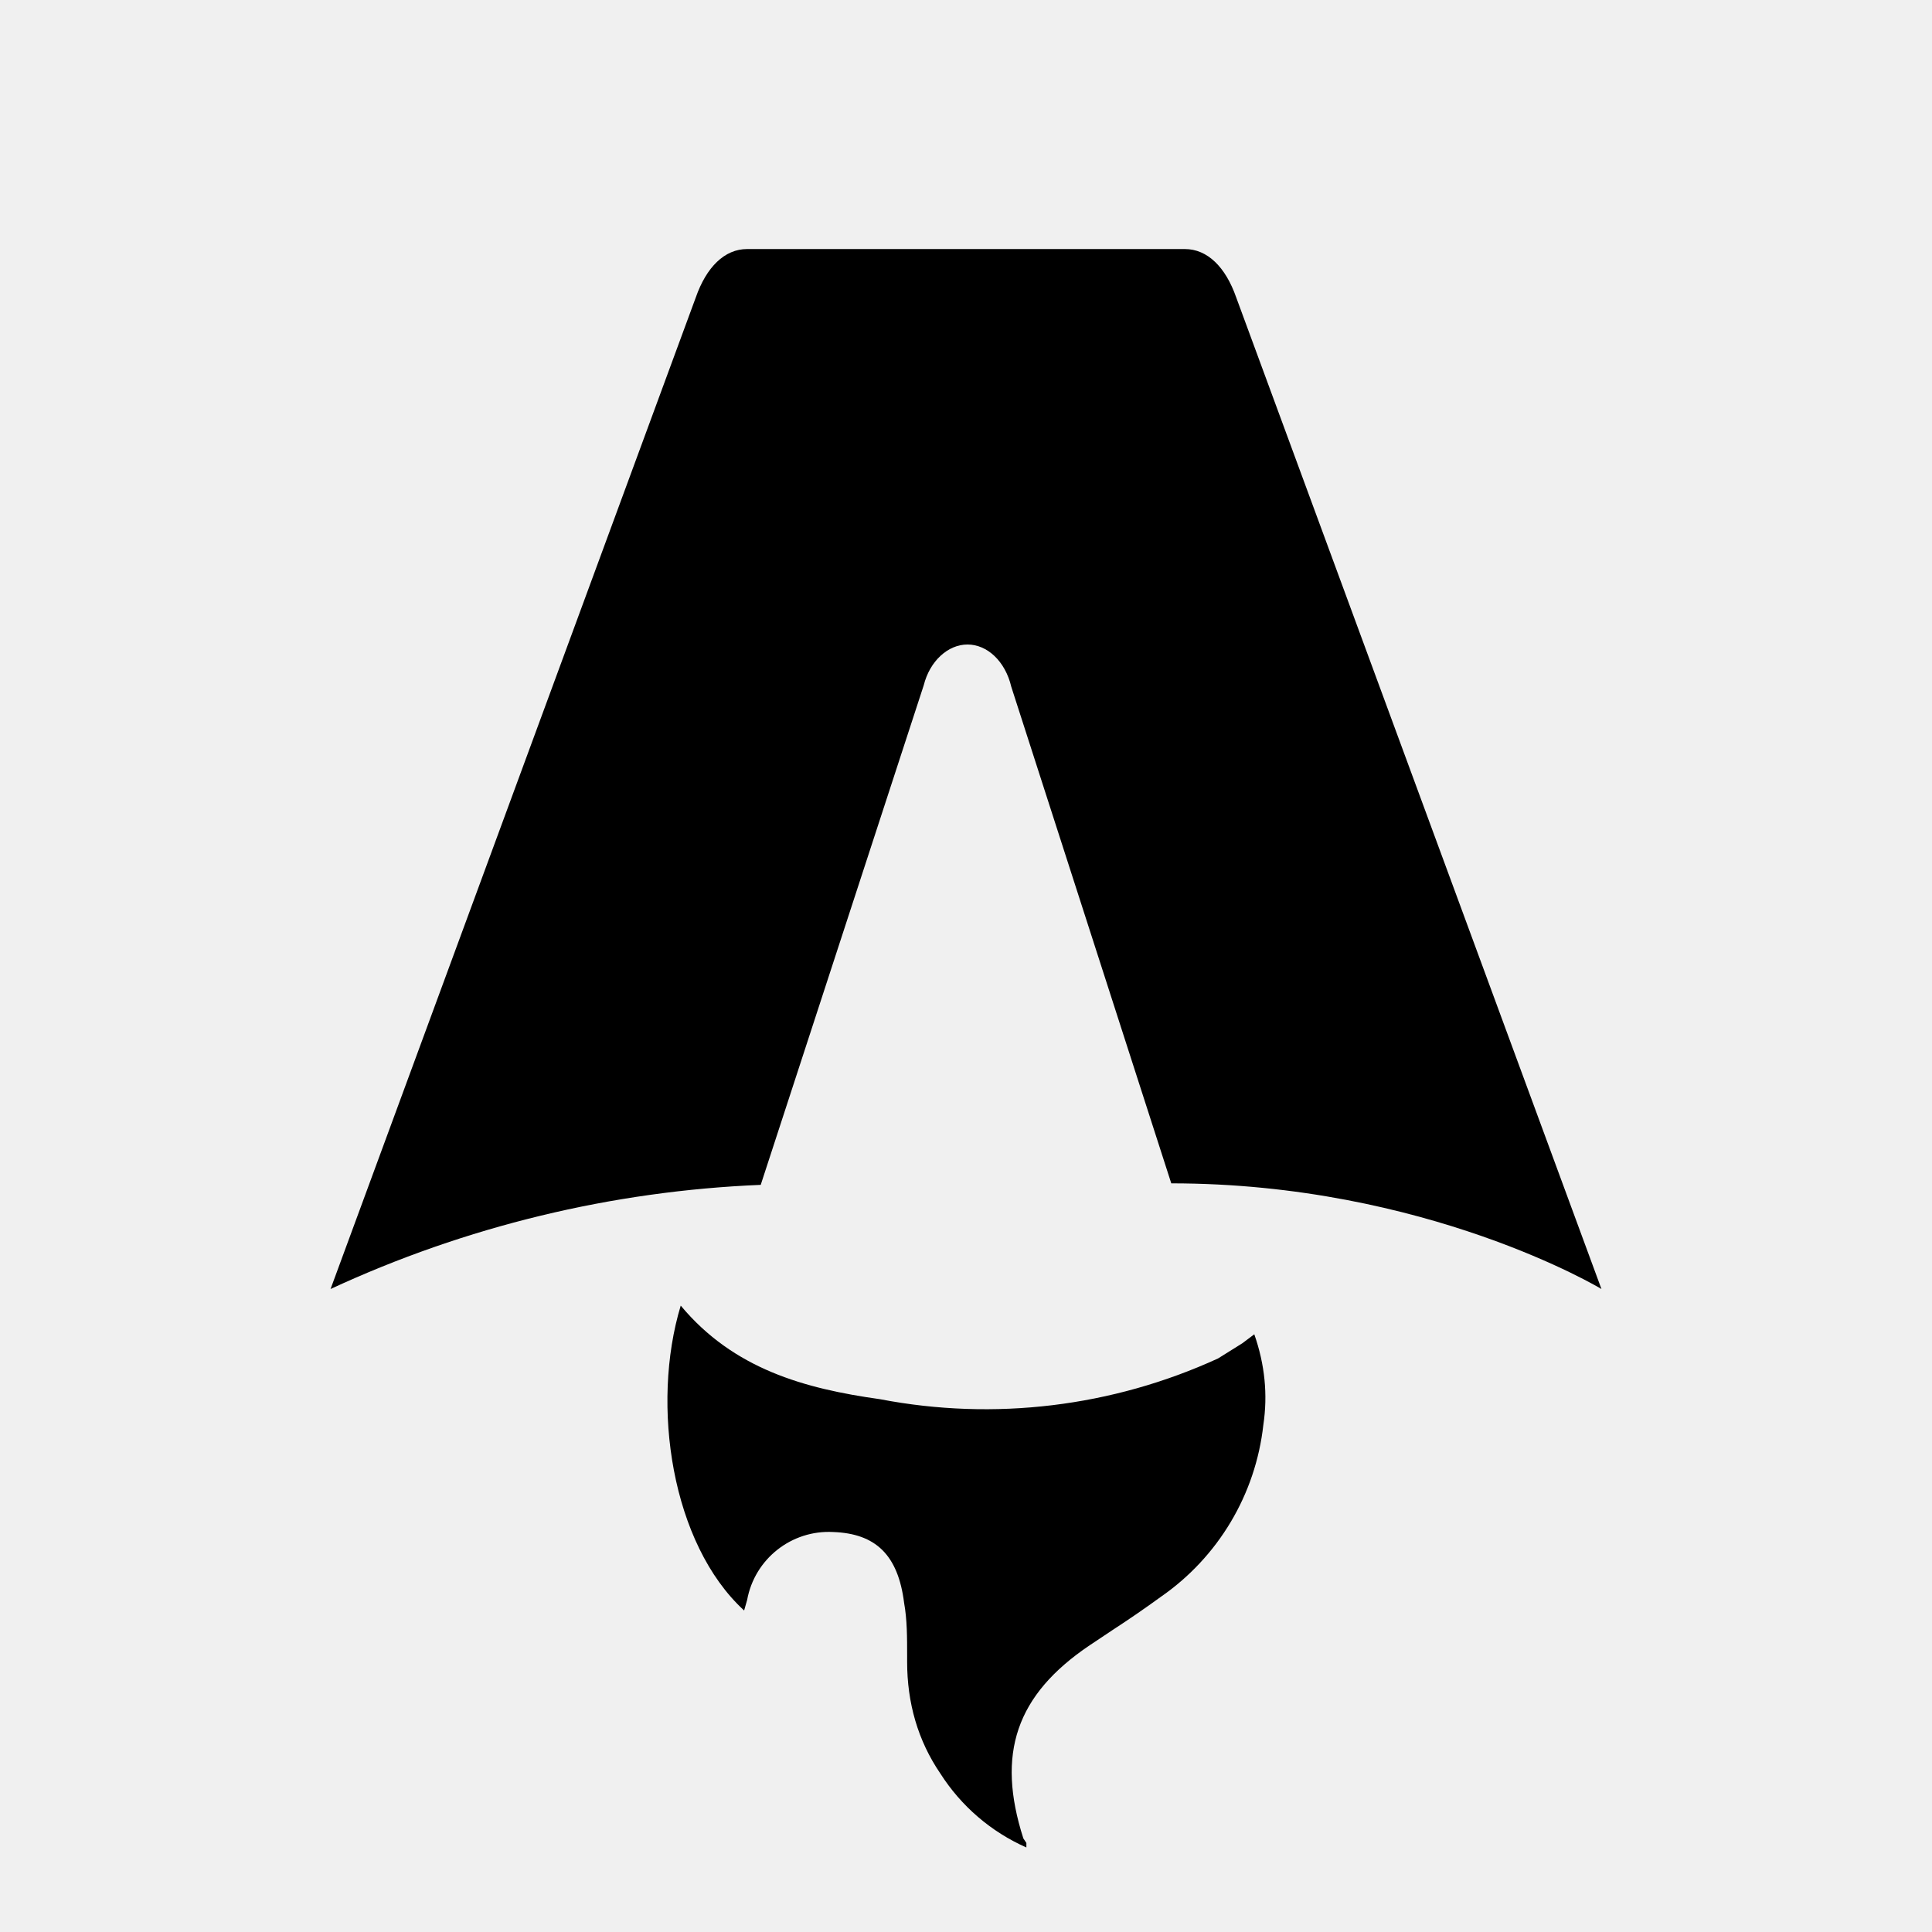
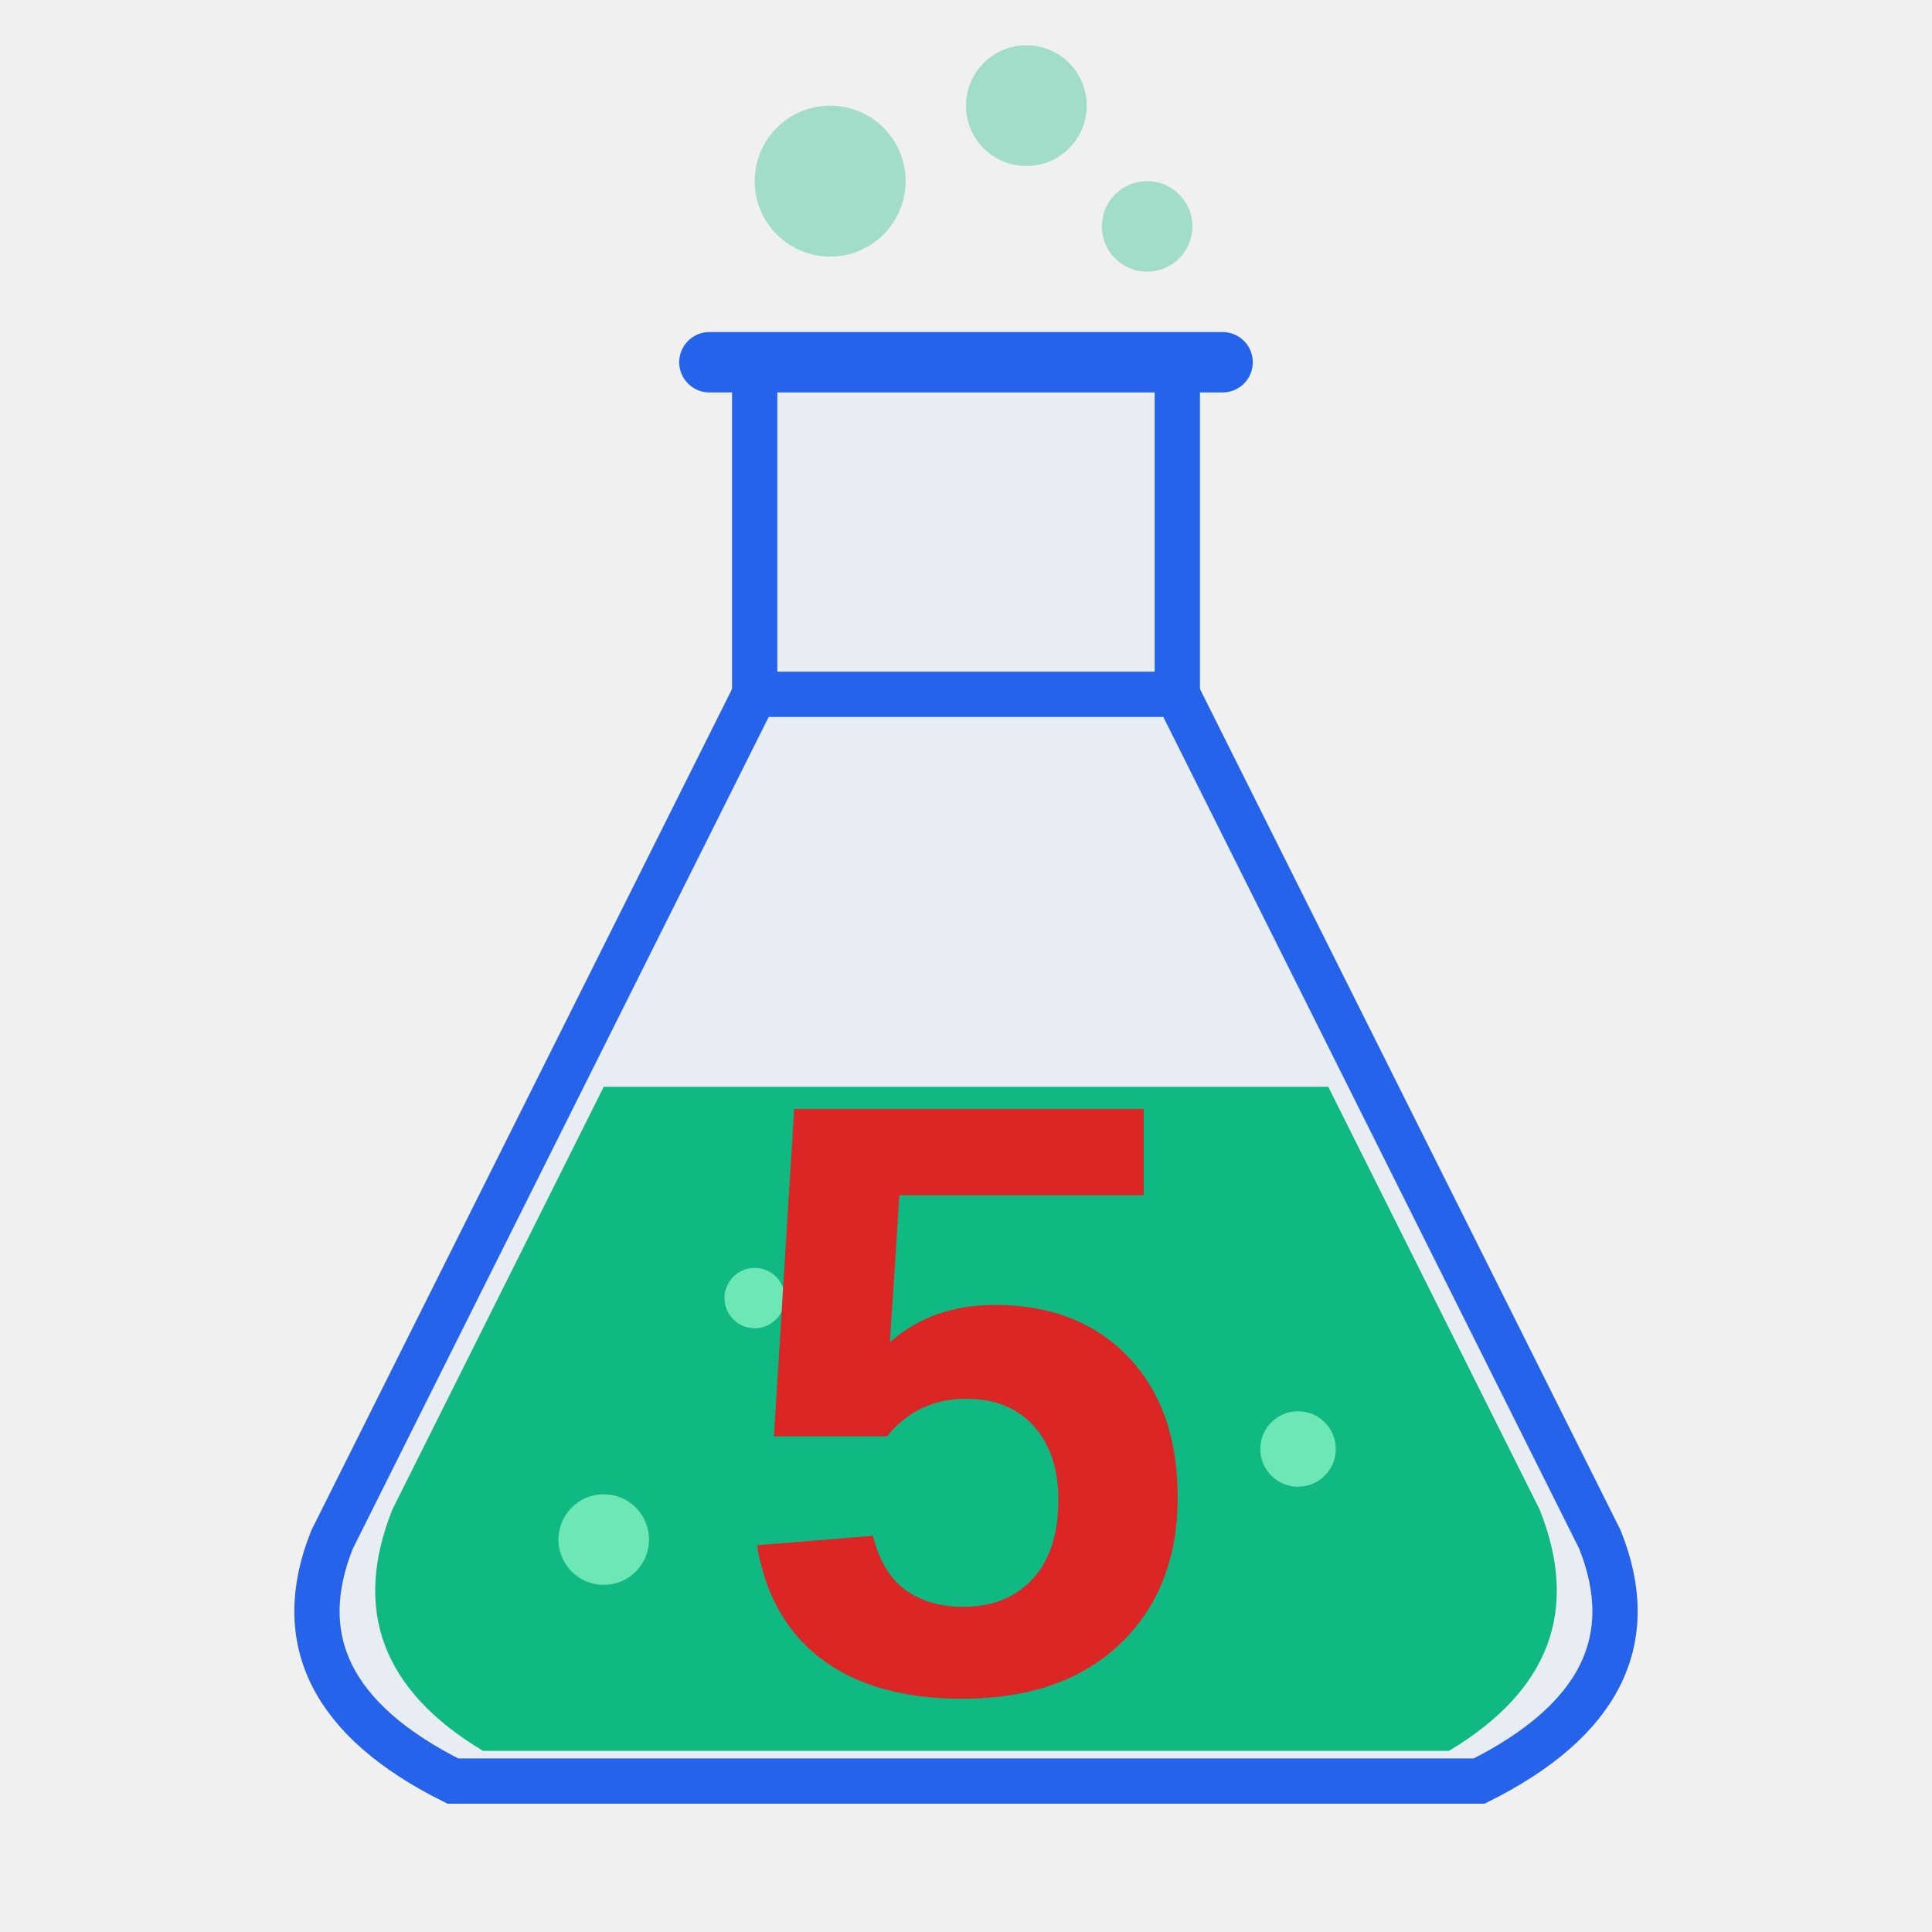
- <svg xmlns="http://www.w3.org/2000/svg" fill="none" viewBox="0 0 128 128">
-   <path d="M50.4 78.5a75.1 75.1 0 0 0-28.5 6.9l24.2-65.7c.7-2 1.9-3.2 3.4-3.2h29c1.5 0 2.7 1.2 3.4 3.2l24.2 65.7s-11.6-7-28.5-7L67 45.5c-.4-1.7-1.6-2.8-2.9-2.8-1.3 0-2.5 1.1-2.9 2.7L50.4 78.5Zm-1.1 28.2Zm-4.2-20.2c-2 6.6-.6 15.8 4.2 20.2a17.5 17.5 0 0 1 .2-.7 5.5 5.5 0 0 1 5.7-4.5c2.8.1 4.3 1.5 4.7 4.7.2 1.1.2 2.3.2 3.5v.4c0 2.7.7 5.2 2.2 7.4a13 13 0 0 0 5.7 4.9v-.3l-.2-.3c-1.8-5.6-.5-9.5 4.4-12.8l1.5-1a73 73 0 0 0 3.2-2.2 16 16 0 0 0 6.8-11.4c.3-2 .1-4-.6-6l-.8.6-1.6 1a37 37 0 0 1-22.4 2.7c-5-.7-9.7-2-13.2-6.2Z" />
-   <style>
-         path { fill: #000; }
-         @media (prefers-color-scheme: dark) {
-             path { fill: #FFF; }
-         }
+ <svg xmlns="http://www.w3.org/2000/svg" viewBox="0 0 128 128">
+   <defs>
+     <style>
+       .flask-body { fill: #e8edf4; stroke: #2563eb; stroke-width: 3; }
+       .flask-neck { fill: #e8edf4; stroke: #2563eb; stroke-width: 3; }
+       .neck-rim { fill: none; stroke: #2563eb; stroke-width: 4; stroke-linecap: round; }
+       .liquid { fill: #10b981; }
+       .five { fill: #dc2626; font-family: system-ui, Arial, sans-serif; }
+       .bubble { fill: #6ee7b7; }
+       .vapor { fill: #10b981; opacity: 0.35; }
+       @media (prefers-color-scheme: dark) {
+         .flask-body { fill: #1e293b; stroke: #60a5fa; }
+         .flask-neck { fill: #1e293b; stroke: #60a5fa; }
+         .neck-rim { stroke: #60a5fa; }
+         .liquid { fill: #059669; }
+         .five { fill: #f87171; }
+         .bubble { fill: #6ee7b7; }
+         .vapor { fill: #34d399; opacity: 0.4; }
+       }
    </style>
+     <clipPath id="flask-clip">
+       <path d="M52 48 L26 100 Q22 110 32 116 L96 116 Q106 110 102 100 L76 48 Z" />
+     </clipPath>
+   </defs>
+   <circle class="vapor" cx="55" cy="12" r="5" />
+   <circle class="vapor" cx="68" cy="7" r="4" />
+   <circle class="vapor" cx="76" cy="15" r="3" />
+   <rect class="flask-neck" x="50" y="24" width="28" height="24" rx="2" />
+   <line class="neck-rim" x1="47" y1="24" x2="81" y2="24" />
+   <path class="flask-body" d="     M50 46     L22 102     Q18 112 30 118     L98 118     Q110 112 106 102     L78 46     Z   " />
+   <rect class="liquid" x="10" y="72" width="118" height="60" clip-path="url(#flask-clip)" />
+   <circle class="bubble" cx="40" cy="102" r="3" />
+   <circle class="bubble" cx="86" cy="96" r="2.5" />
+   <circle class="bubble" cx="50" cy="86" r="2" />
+   <text class="five" x="64" y="112" font-size="56" font-weight="800" text-anchor="middle">5</text>
</svg>
